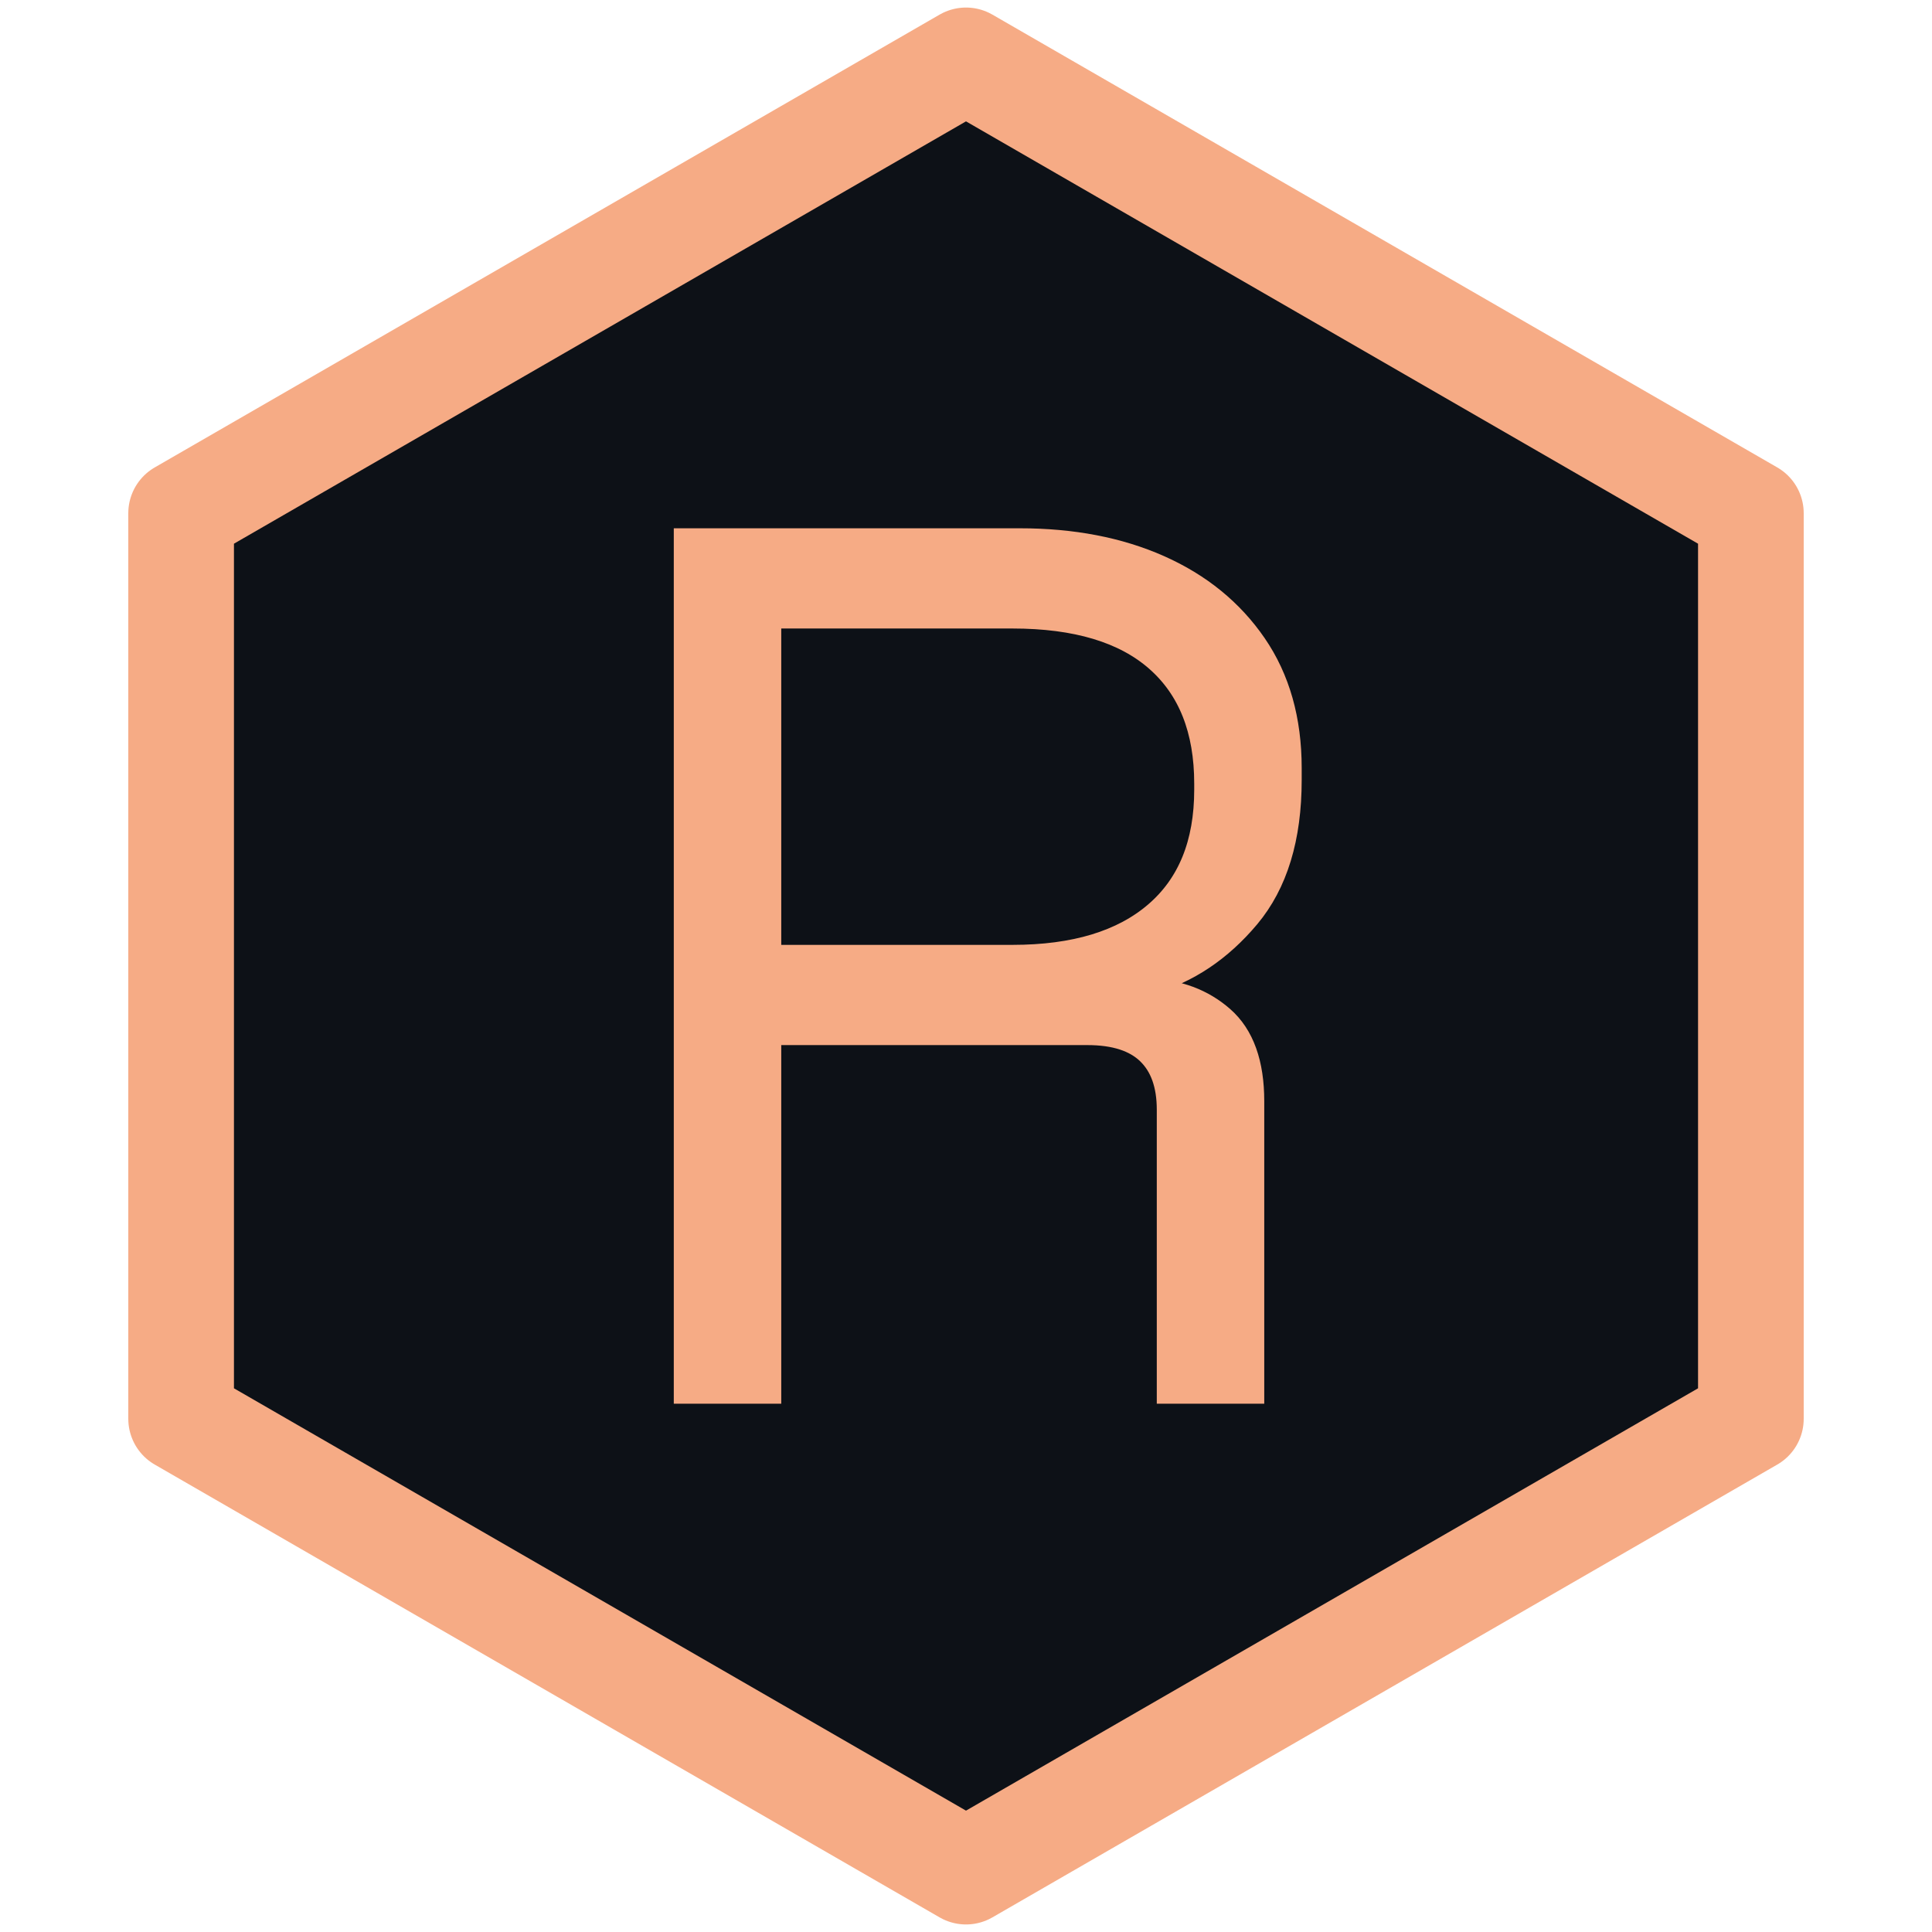
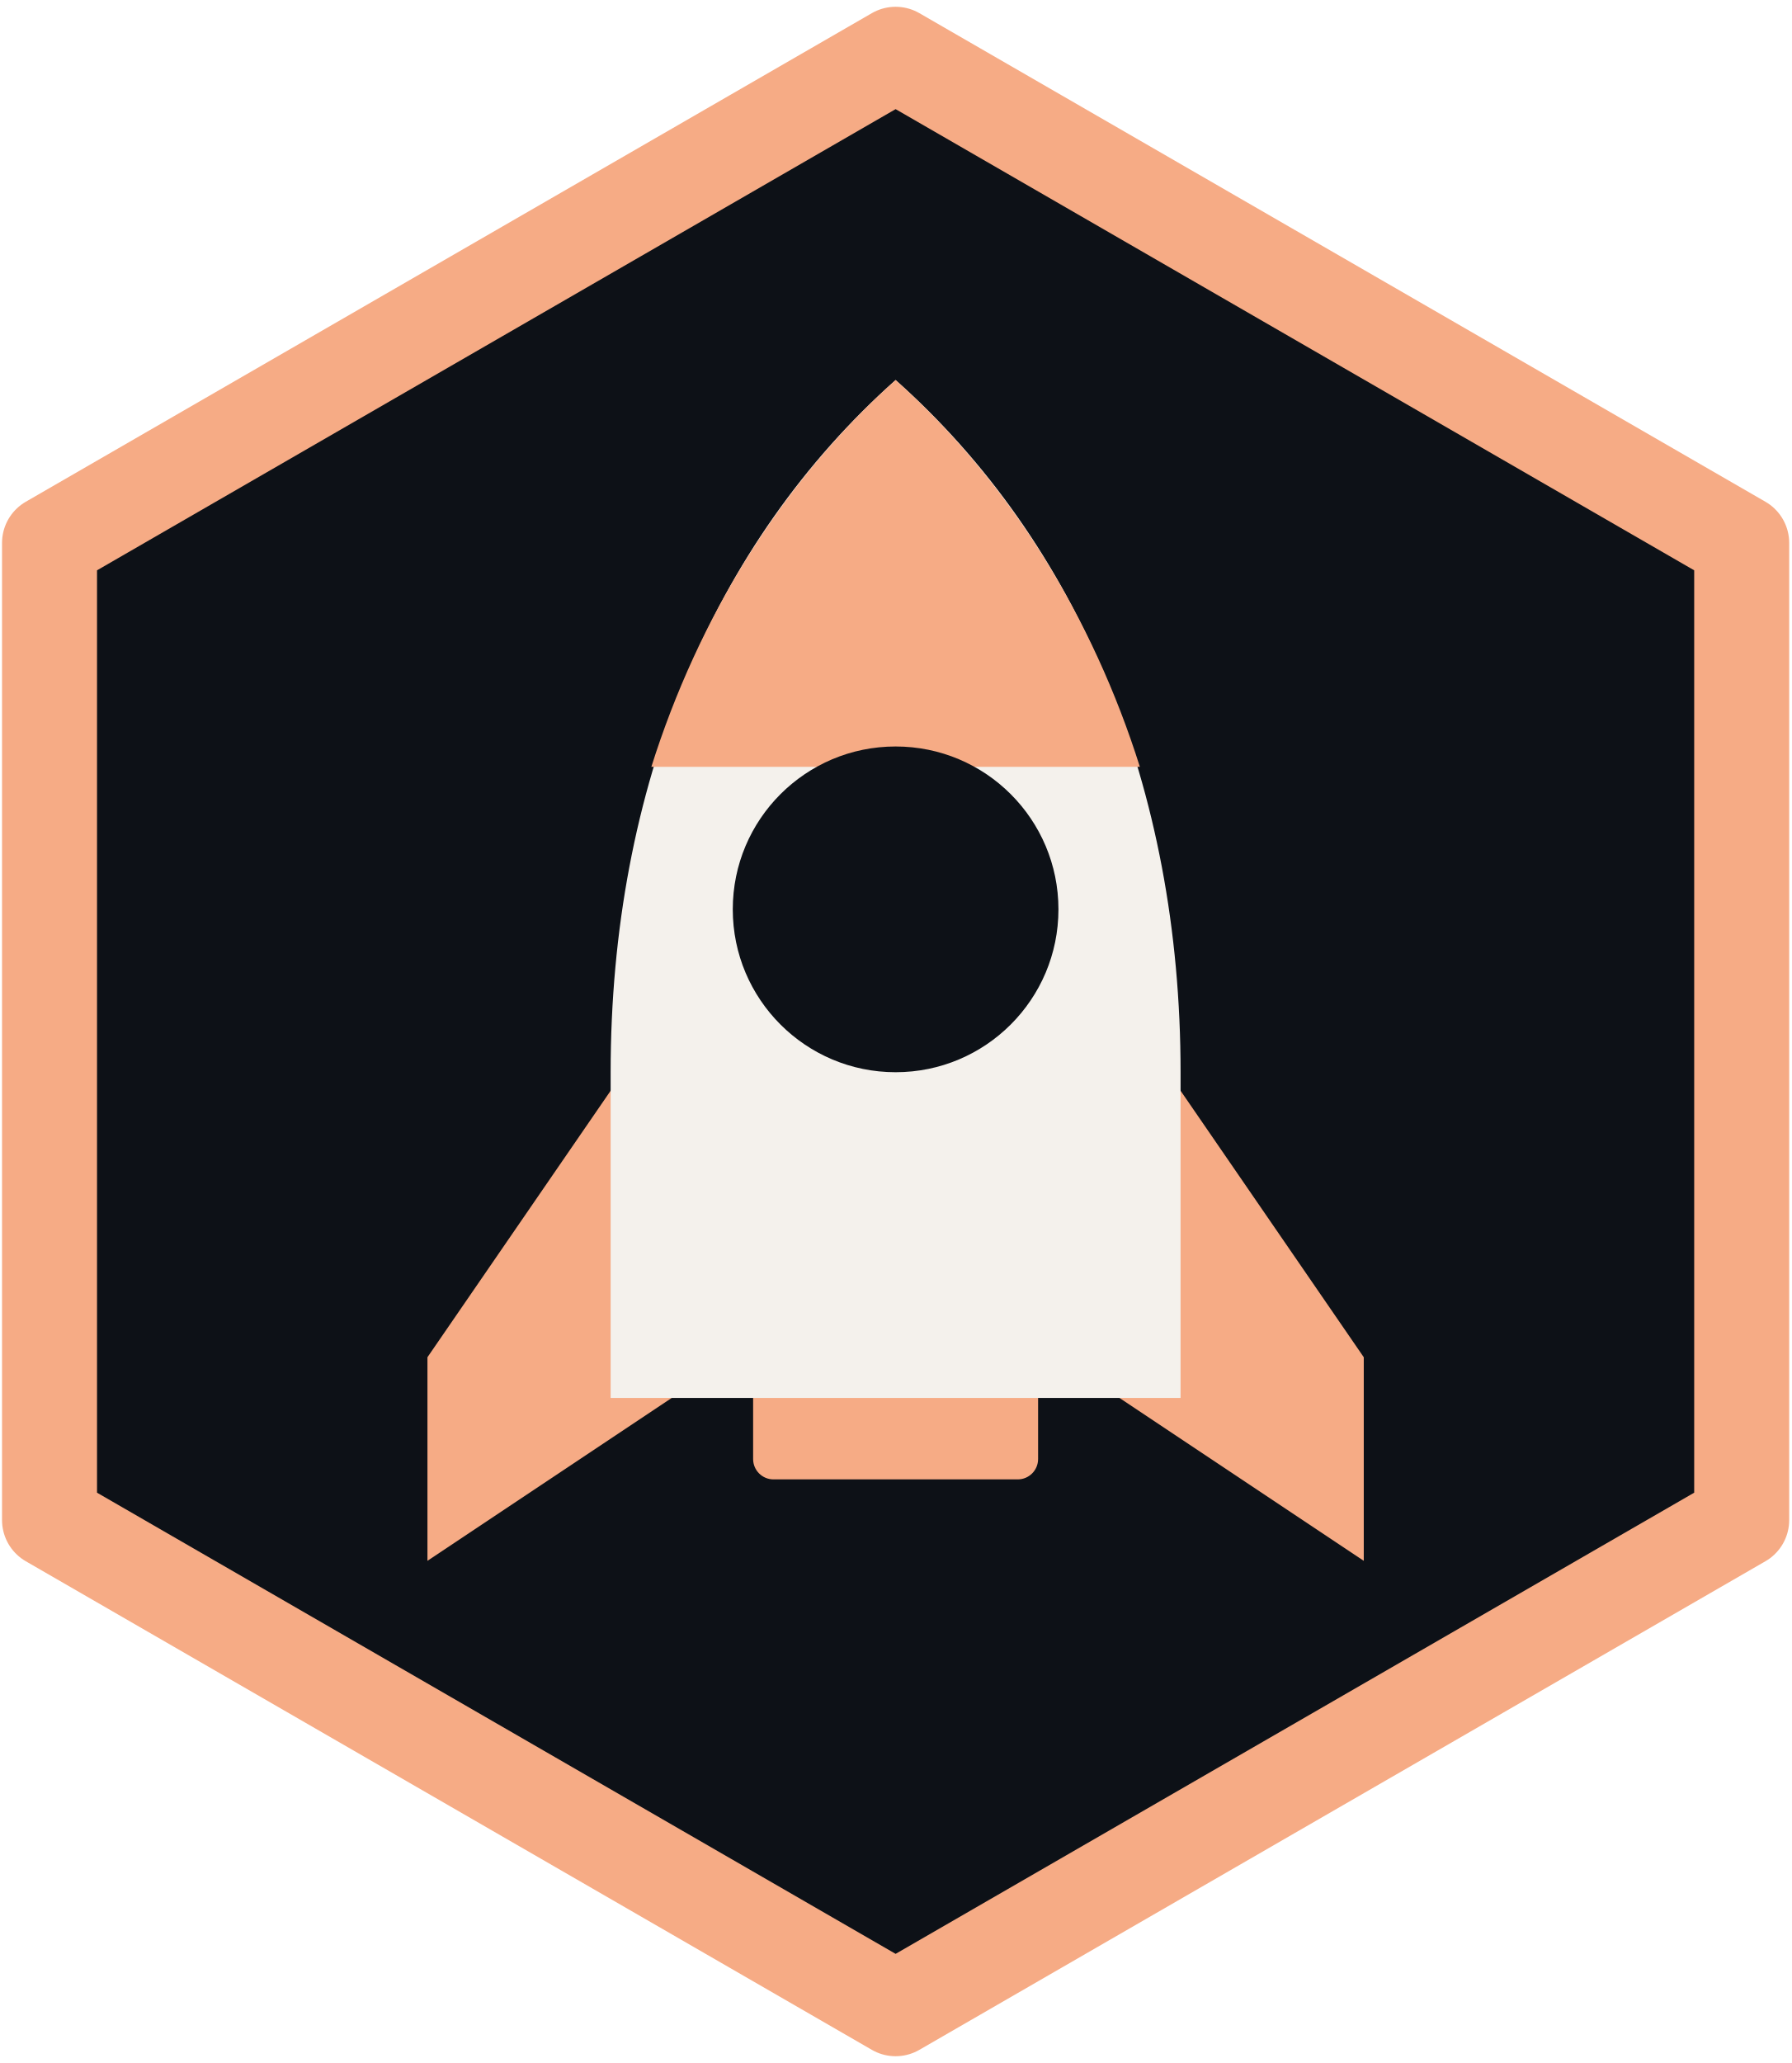
- <svg xmlns="http://www.w3.org/2000/svg" viewBox="0 0 64 64">
-   <polygon points="32,2 58,17 58,47 32,62 6,47 6,17" fill="#0d1117" stroke="#f6ab85" stroke-width="3.500" stroke-linejoin="round" />
-   <path d="M22.82 46L22.82 18L33.78 18Q36.38 18 38.36 18.88Q40.34 19.76 41.48 21.42Q42.62 23.08 42.62 25.44L42.62 25.84Q42.62 28.68 41.26 30.3Q39.9 31.92 38.06 32.44L38.06 32.92Q39.46 32.96 40.42 33.8Q41.38 34.64 41.38 36.48L41.38 46L38.82 46L38.82 36.76Q38.82 35.48 38.12 34.8Q37.42 34.12 36.02 34.12L25.38 34.12L25.38 46ZM25.38 31.8L33.54 31.8Q36.66 31.8 38.36 30.34Q40.06 28.88 40.06 26.16L40.06 25.96Q40.06 23.24 38.4 21.78Q36.74 20.32 33.54 20.32L25.38 20.32Z " fill="#f6ab85" stroke="#f6ab85" stroke-width="1" />
+ <svg xmlns="http://www.w3.org/2000/svg" viewBox="0 0 132 152">
+   <style>.d{display:none}@media (prefers-color-scheme:dark){.d{display:inline}.l{display:none}}</style>
+   <g class="l">
+     <polygon points="66,4 128.35,40 128.35,112 66,148 3.65,112 3.65,40" fill="#0d1117" stroke="#f6ab85" stroke-width="7" stroke-linejoin="round" />
+     <g transform="translate(66 76) scale(1.5)">
+       <path d="M-12 0-23 16V26L-11 18ZM12 0 23 16V26L11 18Z" fill="#f6ab85" />
+       <rect x="-7" y="16" width="14" height="6" rx="1" fill="#f6ab85" />
+       <path d="M0-32C9-24 14-12 14 2V18H-14V2C-14-12-9-24 0-32Z" fill="#f4f1ec" />
+       <path d="M0-32C5.600-27 9.700-20.300 12-13H-12C-9.700-20.300-5.600-27 0-32Z" fill="#f6ab85" />
+       <circle cy="-6" r="8" fill="#0d1117" />
+     </g>
+   </g>
+   <g class="d">
+     <polygon points="66,4 128.35,40 128.35,112 66,148 3.65,112 3.65,40" fill="#b98bc4" stroke="#b98bc4" stroke-width="7" stroke-linejoin="round" />
+     <g transform="translate(66 76) scale(1.5)">
+       <path d="M-12 0-23 16V26L-11 18ZM12 0 23 16V26L11 18Z" fill="#0d1117" />
+       <rect x="-7" y="16" width="14" height="6" rx="1" fill="#0d1117" />
+       <path d="M0-32C9-24 14-12 14 2V18H-14V2C-14-12-9-24 0-32Z" fill="#0d1117" />
+       <path d="M0-32C5.600-27 9.700-20.300 12-13H-12C-9.700-20.300-5.600-27 0-32Z" fill="#f4f1ec" />
+       <circle cy="-6" r="8" fill="#f6ab85" />
+     </g>
+   </g>
</svg>
